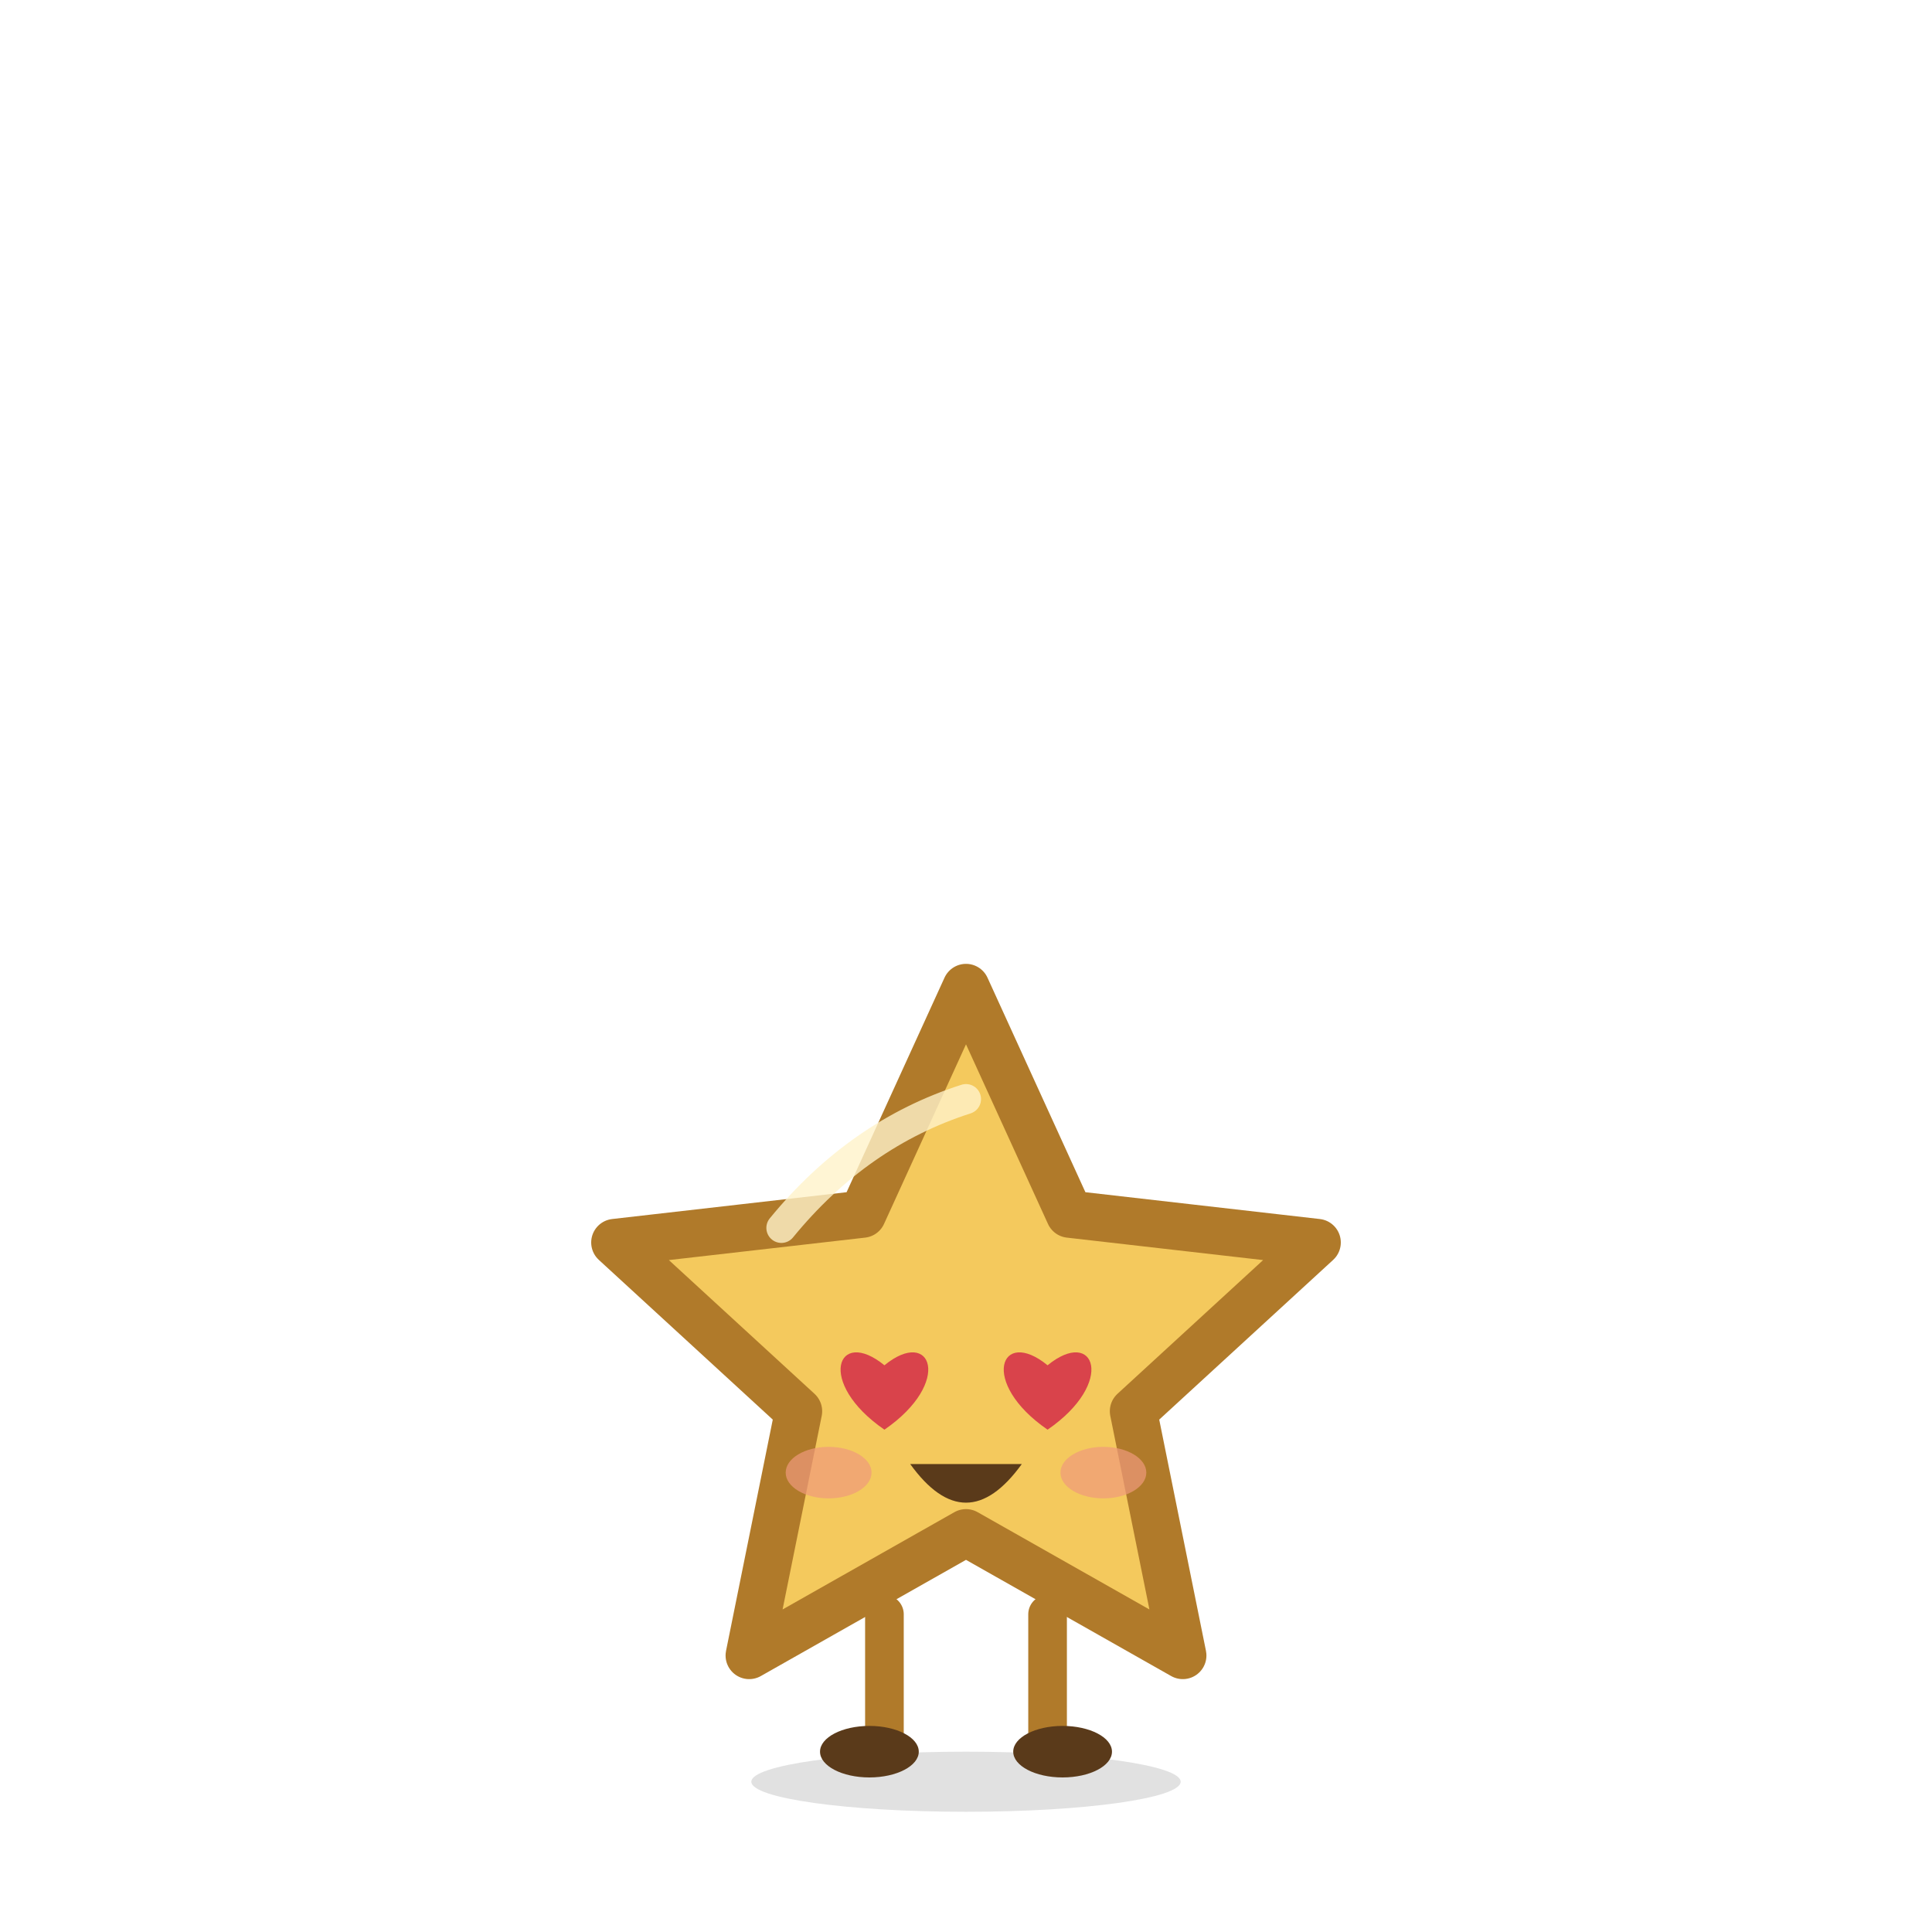
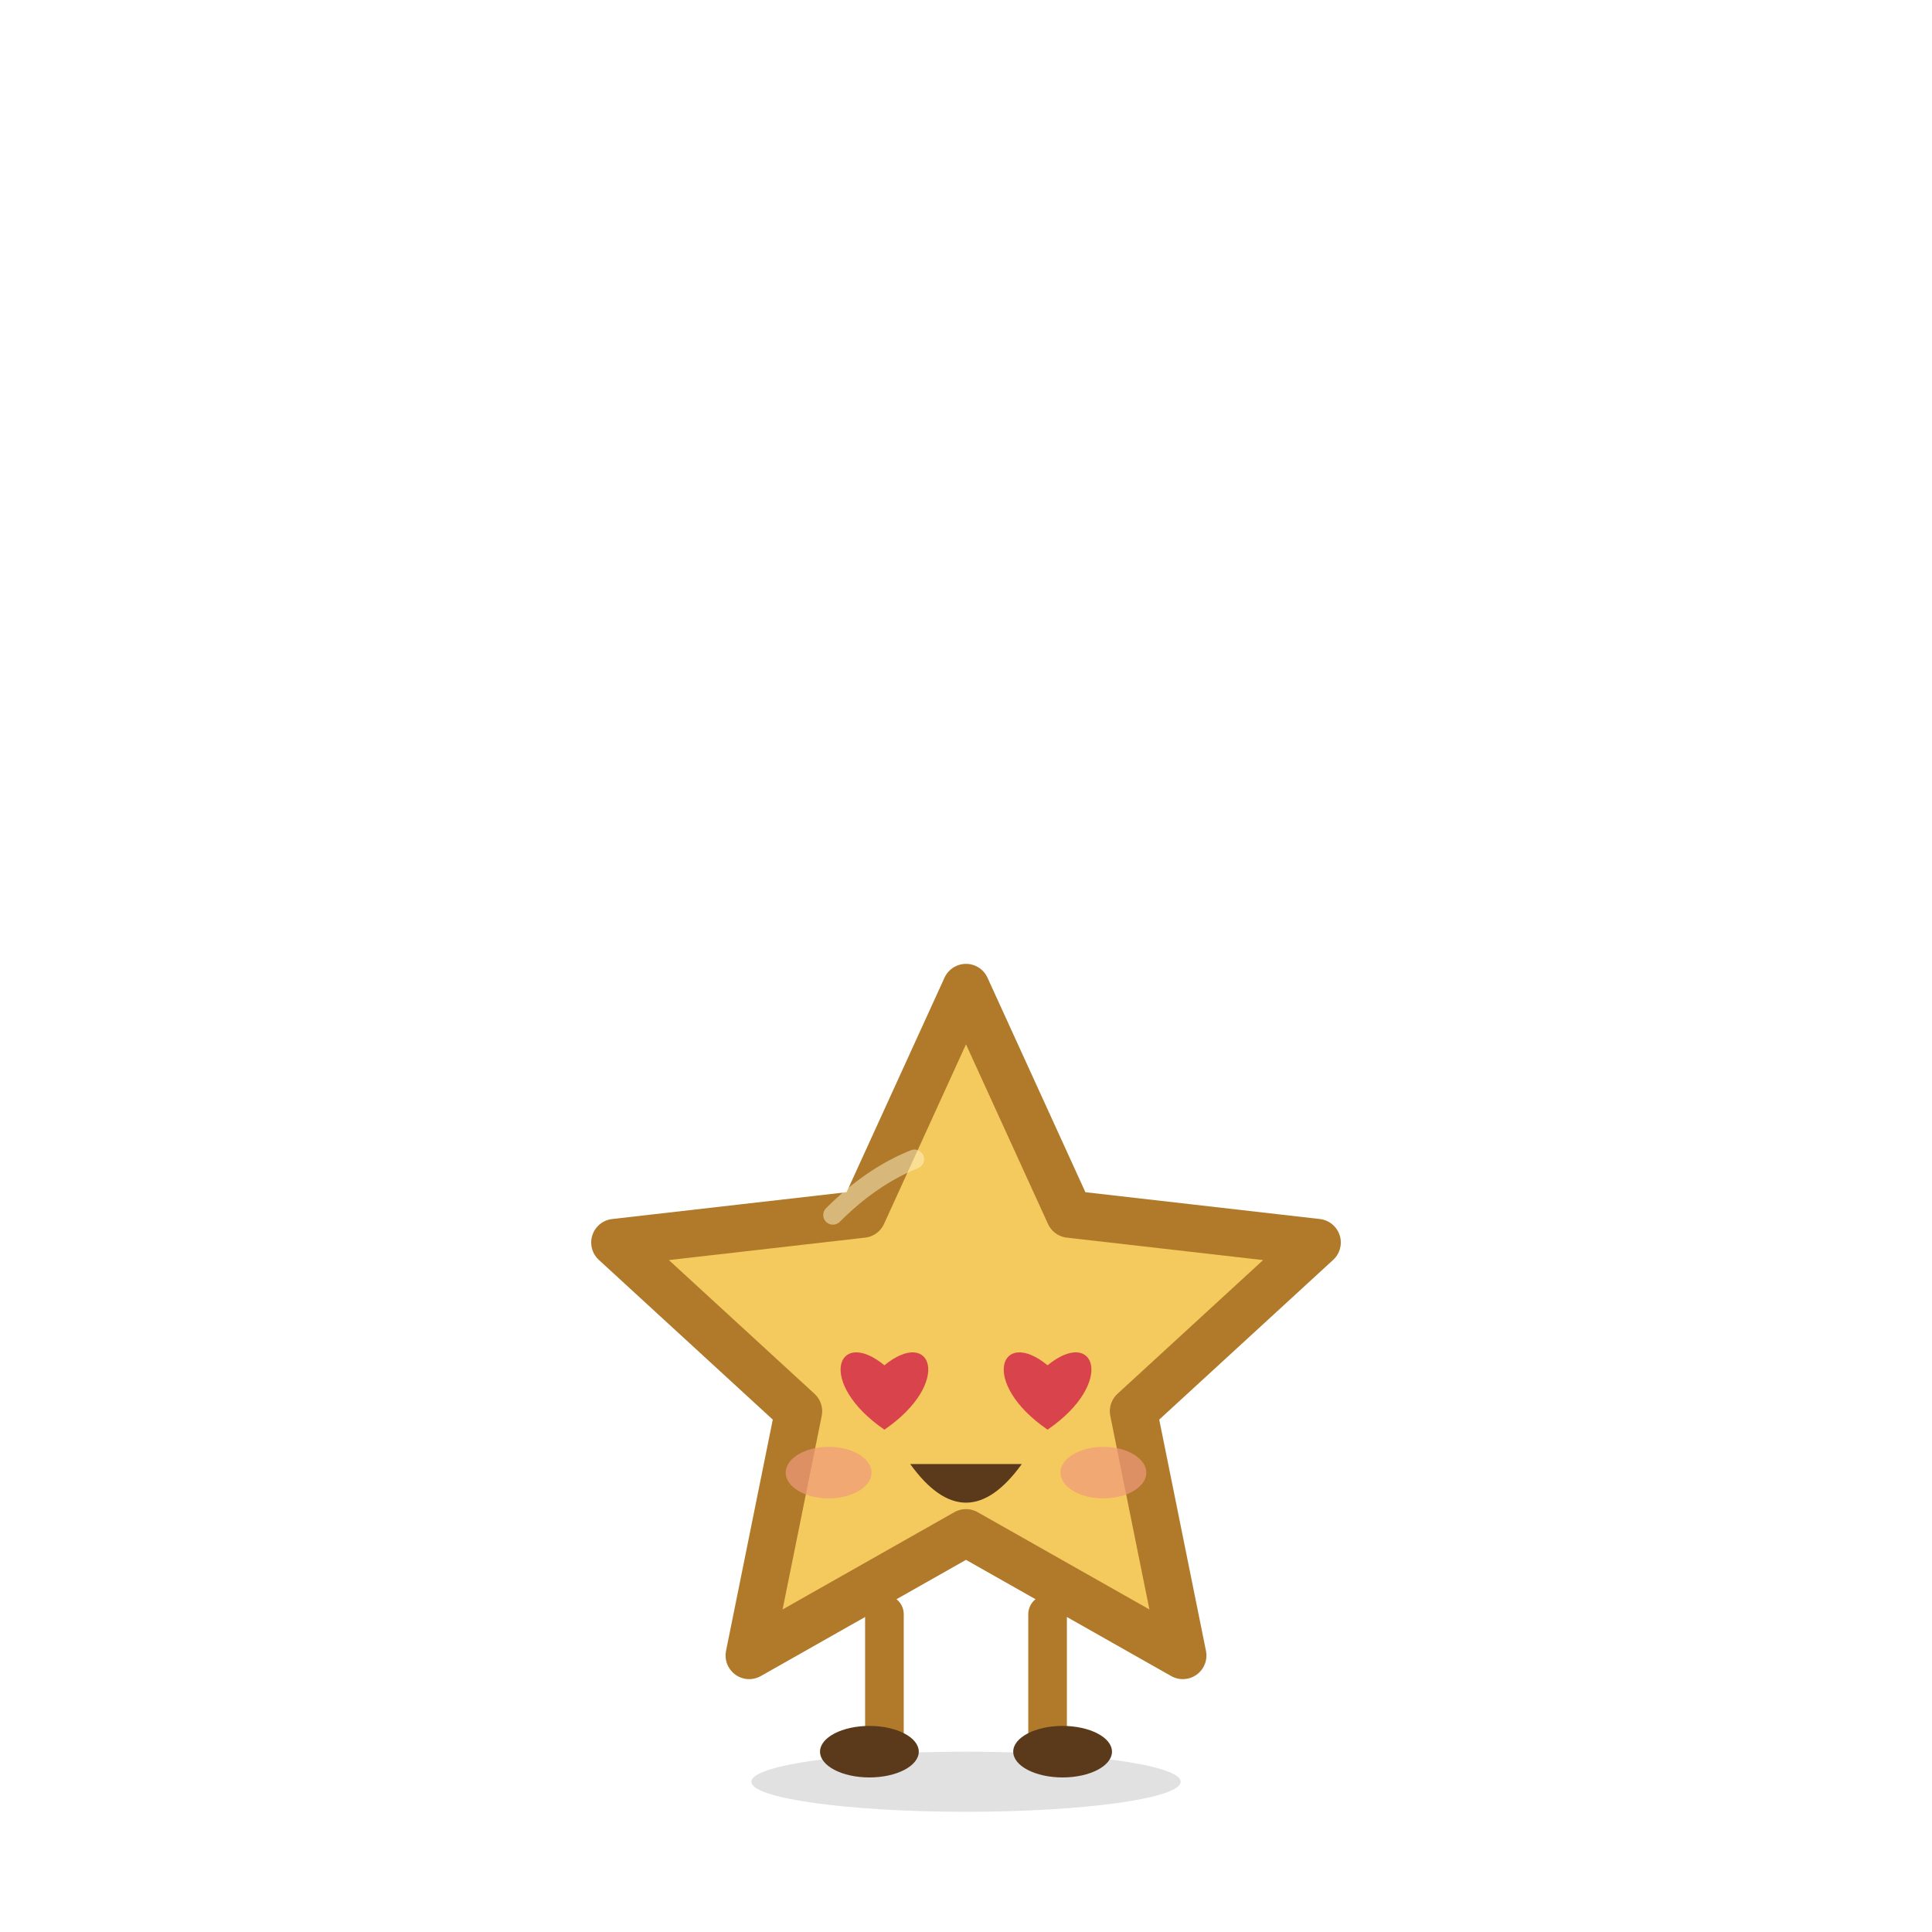
<svg xmlns="http://www.w3.org/2000/svg" viewBox="-15 -25 45 45" width="500" height="500">
  <style>.h{transform-origin:7.5px 7.5px;animation:hb .6s ease-in-out infinite}@keyframes hb{50%{transform:scale(1.12)}}</style>
  <ellipse cx="7.5" cy="16.5" rx="5" ry=".7" fill="#000" opacity=".12" />
  <g class="">
    <path d="M5.6 12.6 L5.6 15.4" stroke="#b07a2a" stroke-width=".9" stroke-linecap="round" />
    <ellipse cx="5.25" cy="15.8" rx="1.15" ry=".6" fill="#5a3a1a" />
  </g>
  <g class="">
    <path d="M9.4 12.6 L9.4 15.4" stroke="#b07a2a" stroke-width=".9" stroke-linecap="round" />
    <ellipse cx="9.75" cy="15.8" rx="1.15" ry=".6" fill="#5a3a1a" />
  </g>
  <polygon points="7.50,-2.00 9.91,3.28 15.68,3.94 11.40,7.87 12.55,13.56 7.50,10.70 2.45,13.56 3.60,7.87 -0.68,3.94 5.09,3.28" fill="#f4c95d" stroke="#b07a2a" stroke-width="1.1" stroke-linejoin="round" />
-   <path d="M3.2 3.6 Q5 1.4 7.5 0.6" fill="none" stroke="#fff3c9" stroke-width=".7" stroke-linecap="round" opacity=".8" />
+   <path d="M4.4 3.3 Q5.3 2.4 6.3 2" fill="none" stroke="#fff3c9" stroke-width=".45" stroke-linecap="round" opacity=".5" />
  <g class="h">
    <path d="M5.6 8.3 C4 7.2 4.5 5.9 5.6 6.8 C6.7 5.9 7.2 7.2 5.6 8.3Z" fill="#d9434b" />
    <path d="M9.4 8.3 C7.8 7.2 8.3 5.9 9.4 6.8 C10.5 5.9 11 7.2 9.4 8.3Z" fill="#d9434b" />
  </g>
  <ellipse cx="4.3" cy="9.3" rx="1" ry=".6" fill="#ef9a7a" opacity=".7" />
  <ellipse cx="10.7" cy="9.3" rx="1" ry=".6" fill="#ef9a7a" opacity=".7" />
  <path d="M6.2 9.1 Q7.5 10.9 8.8 9.1 Z" fill="#5a3a1a" />
</svg>
